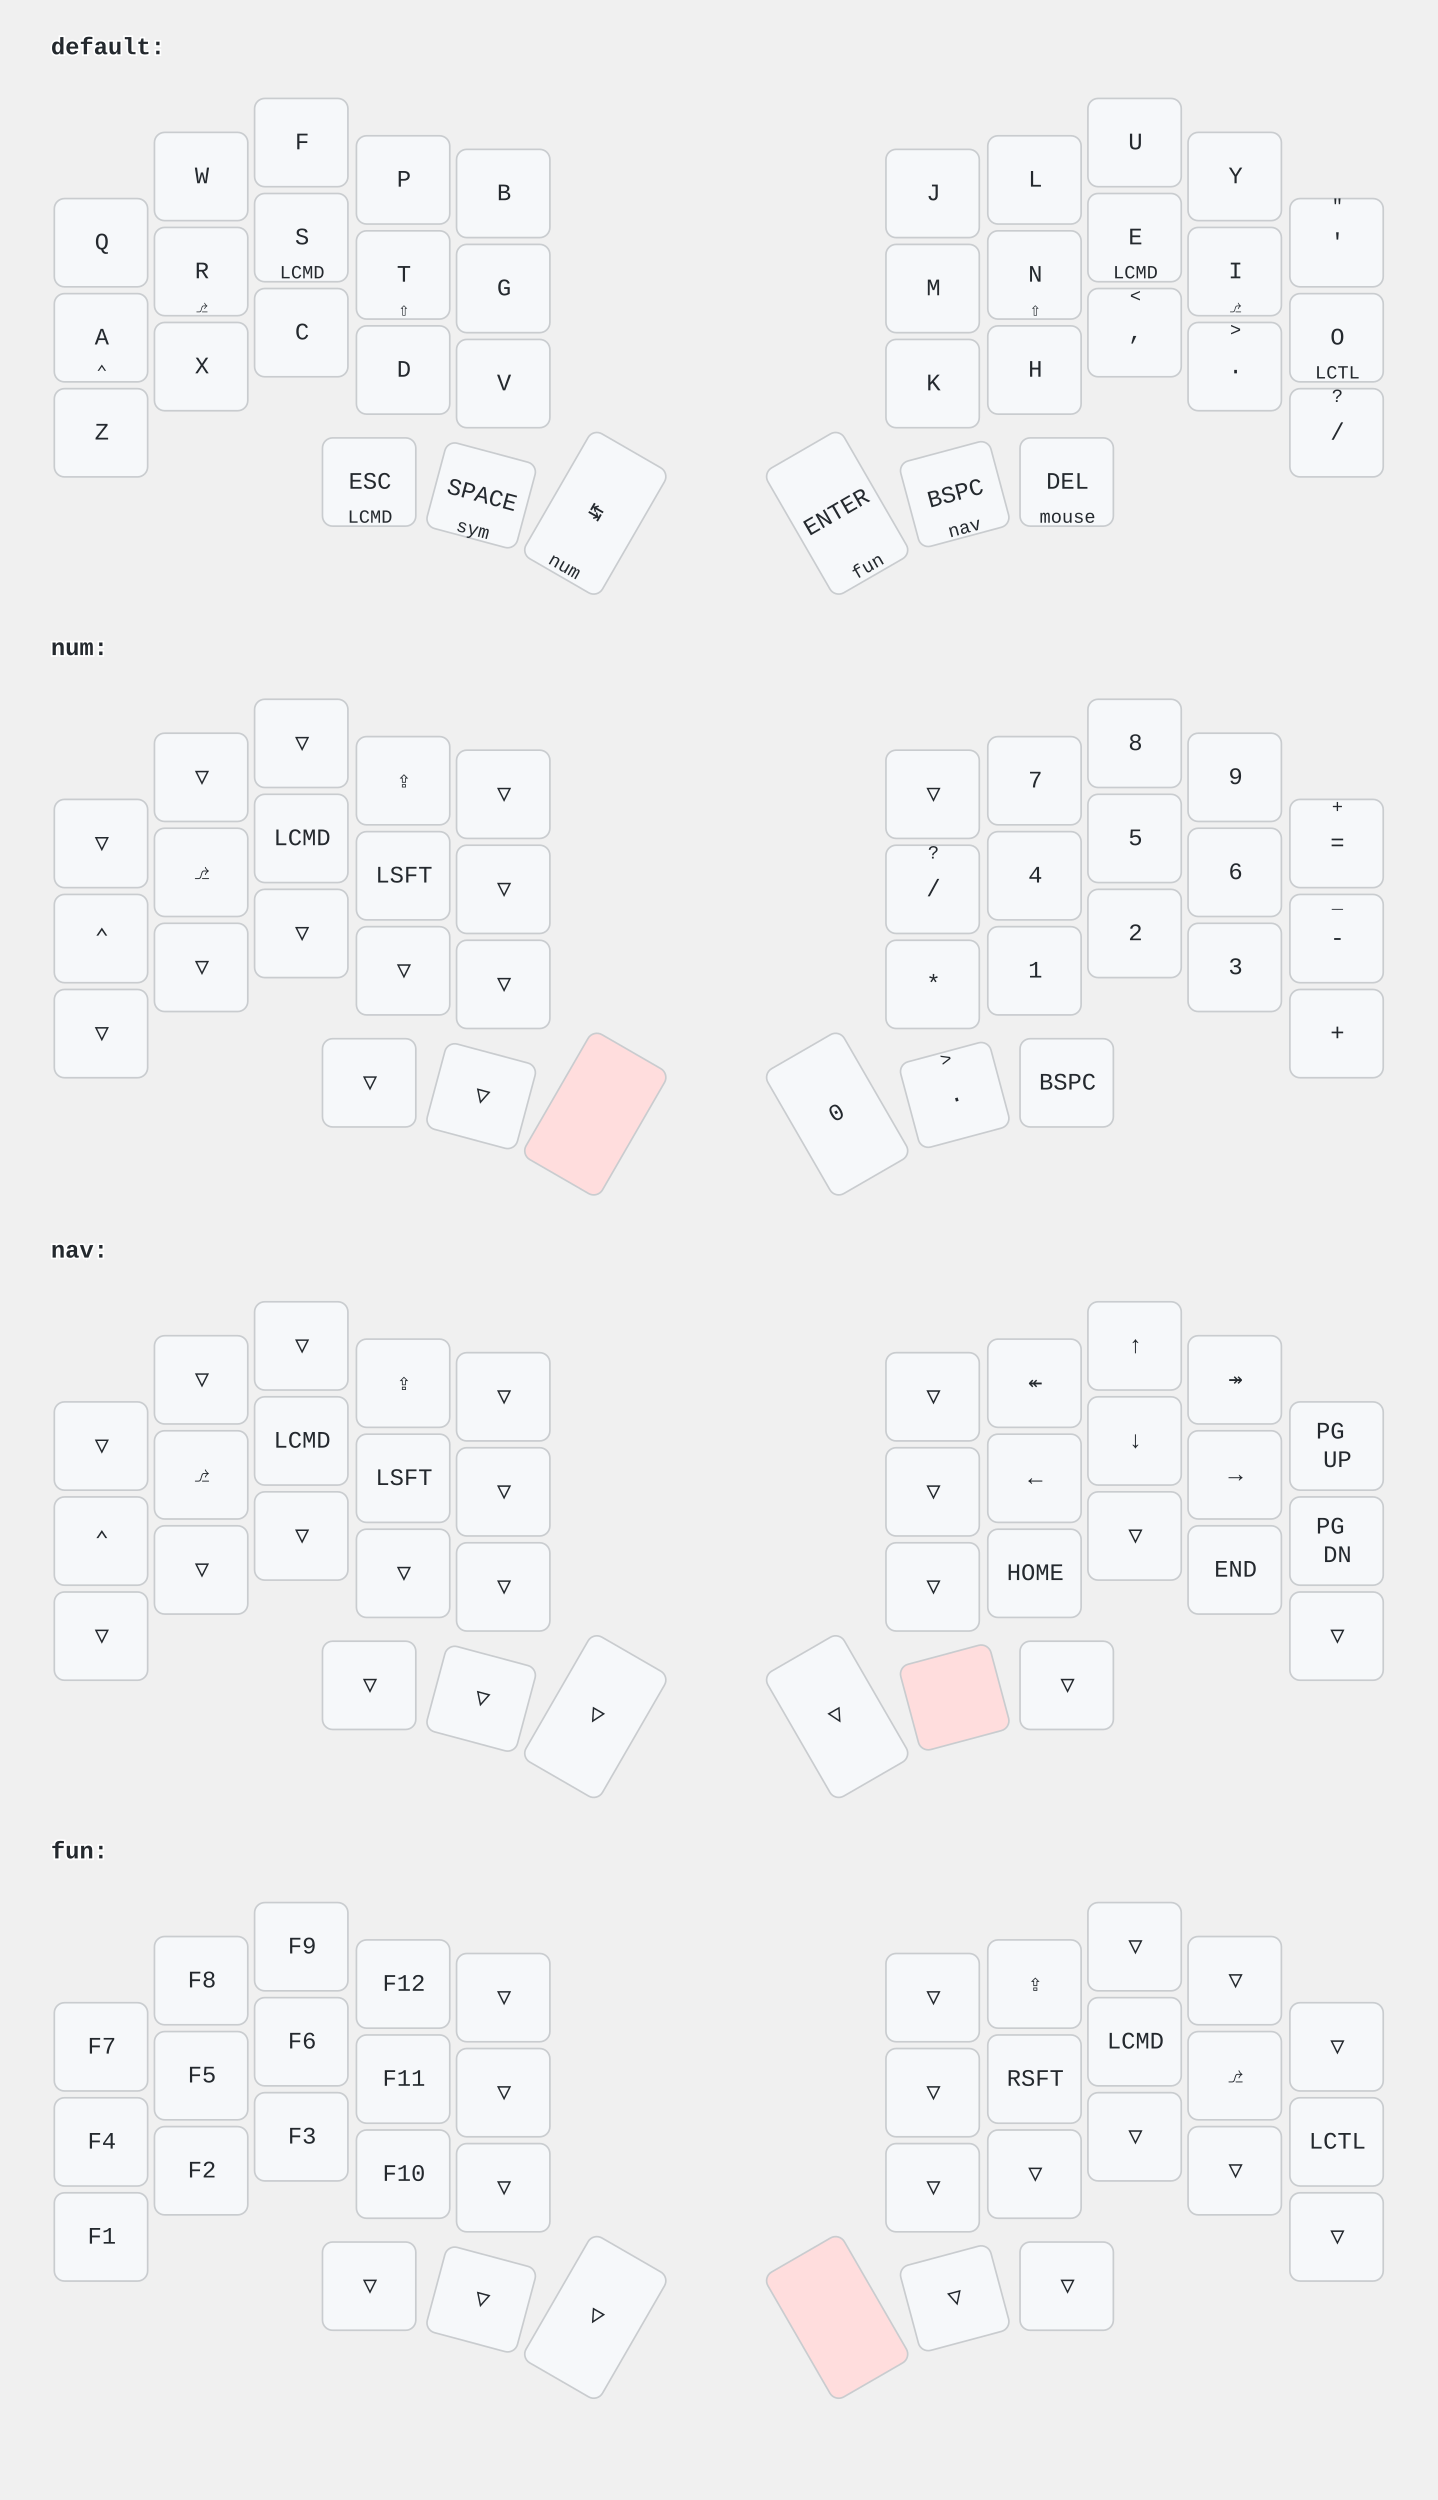
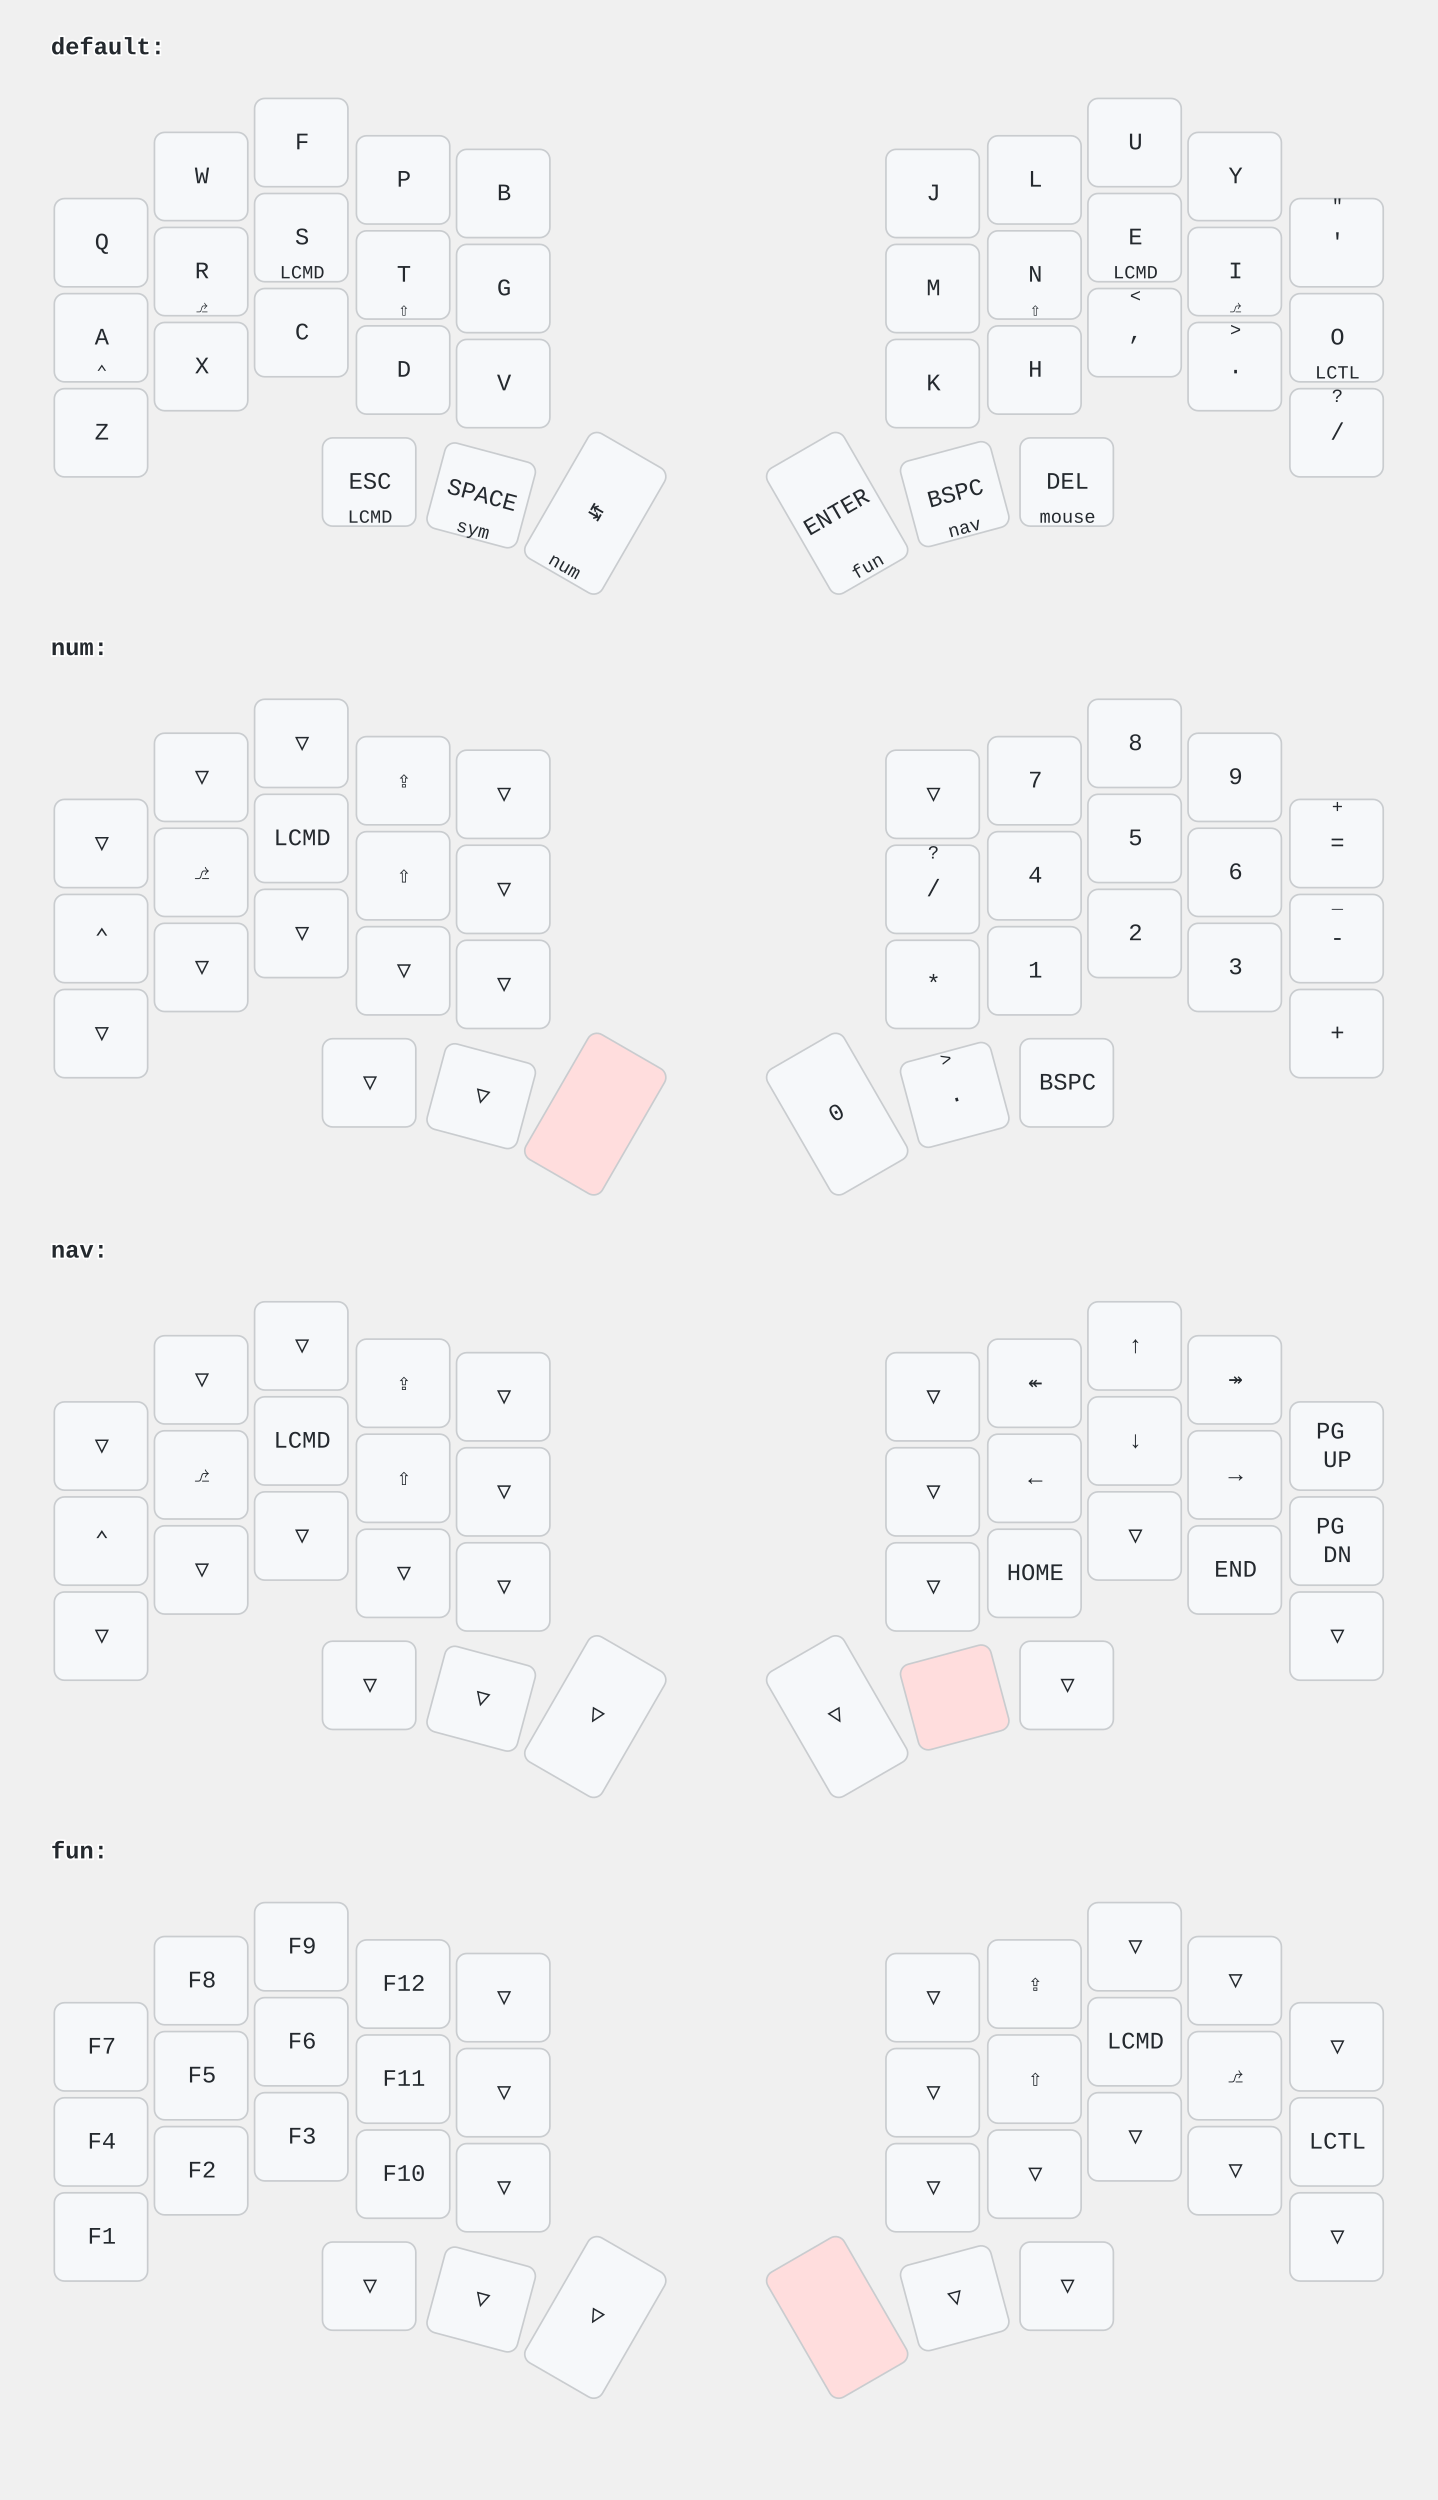
<svg xmlns="http://www.w3.org/2000/svg" width="847" height="1473" viewBox="0 0 847 1473" class="keymap">
  <style>/* font and background color specifications */
svg {
    font-family: SFMono-Regular,Consolas,Liberation Mono,Menlo,monospace;
    font-size: 14px;
    font-kerning: normal;
    text-rendering: optimizeLegibility;
    fill: #24292e;
}

/* default key styling */
rect {
    fill: #f6f8fa;
    stroke: #c9cccf;
    stroke-width: 1;
}

/* color accent for combo boxes */
rect.combo {
    fill: #cdf;
}

/* color accent for held keys */
rect.held, rect.combo.held {
    fill: #fdd;
}

/* color accent for ghost (optional) keys */
rect.ghost, rect.combo.ghost {
    fill: #ddd;
}

text {
    text-anchor: middle;
    dominant-baseline: middle;
}

/* styling for layer labels */
text.label {
    font-weight: bold;
    text-anchor: start;
    stroke: white;
    stroke-width: 2;
    paint-order: stroke;
}

/* styling for combo tap, and key hold/shifted label text */
text.combo, text.hold, text.shifted {
    font-size: 11px;
}

text.hold {
    text-anchor: middle;
    dominant-baseline: auto;
}

text.shifted {
    text-anchor: middle;
    dominant-baseline: hanging;
}

/* styling for hold/shifted label text in combo box */
text.combo.hold, text.combo.shifted {
    font-size: 8px;
}

/* styling for combo dendrons */
path {
    stroke-width: 1;
    stroke: gray;
    fill: none;
}
</style>
  <g transform="translate(30, 0)" class="layer-default">
    <text x="0" y="28" class="label" id="default">default:</text>
    <g transform="translate(0, 56)">
      <g transform="translate(30, 87)" class="key keypos-0">
        <rect rx="6" ry="6" x="-28" y="-26" width="55" height="52" class="key" />
        <text x="0" y="0" class="key tap">Q</text>
      </g>
      <g transform="translate(89, 48)" class="key keypos-1">
        <rect rx="6" ry="6" x="-28" y="-26" width="55" height="52" class="key" />
        <text x="0" y="0" class="key tap">W</text>
      </g>
      <g transform="translate(148, 28)" class="key keypos-2">
        <rect rx="6" ry="6" x="-28" y="-26" width="55" height="52" class="key" />
        <text x="0" y="0" class="key tap">F</text>
      </g>
      <g transform="translate(208, 50)" class="key keypos-3">
        <rect rx="6" ry="6" x="-28" y="-26" width="55" height="52" class="key" />
        <text x="0" y="0" class="key tap">P</text>
      </g>
      <g transform="translate(267, 58)" class="key keypos-4">
        <rect rx="6" ry="6" x="-28" y="-26" width="55" height="52" class="key" />
        <text x="0" y="0" class="key tap">B</text>
      </g>
      <g transform="translate(520, 58)" class="key keypos-5">
        <rect rx="6" ry="6" x="-28" y="-26" width="55" height="52" class="key" />
        <text x="0" y="0" class="key tap">J</text>
      </g>
      <g transform="translate(580, 50)" class="key keypos-6">
        <rect rx="6" ry="6" x="-28" y="-26" width="55" height="52" class="key" />
        <text x="0" y="0" class="key tap">L</text>
      </g>
      <g transform="translate(639, 28)" class="key keypos-7">
        <rect rx="6" ry="6" x="-28" y="-26" width="55" height="52" class="key" />
        <text x="0" y="0" class="key tap">U</text>
      </g>
      <g transform="translate(698, 48)" class="key keypos-8">
        <rect rx="6" ry="6" x="-28" y="-26" width="55" height="52" class="key" />
        <text x="0" y="0" class="key tap">Y</text>
      </g>
      <g transform="translate(758, 87)" class="key keypos-9">
        <rect rx="6" ry="6" x="-28" y="-26" width="55" height="52" class="key" />
        <text x="0" y="0" class="key tap">'</text>
        <text x="0" y="-24" class="key shifted">"</text>
      </g>
      <g transform="translate(30, 143)" class="key keypos-10">
        <rect rx="6" ry="6" x="-28" y="-26" width="55" height="52" class="key" />
        <text x="0" y="0" class="key tap">A</text>
        <text x="0" y="24" class="key hold">⌃</text>
      </g>
      <g transform="translate(89, 104)" class="key keypos-11">
        <rect rx="6" ry="6" x="-28" y="-26" width="55" height="52" class="key" />
        <text x="0" y="0" class="key tap">R</text>
        <text x="0" y="24" class="key hold">⎇</text>
      </g>
      <g transform="translate(148, 84)" class="key keypos-12">
        <rect rx="6" ry="6" x="-28" y="-26" width="55" height="52" class="key" />
        <text x="0" y="0" class="key tap">S</text>
        <text x="0" y="24" class="key hold">LCMD</text>
      </g>
      <g transform="translate(208, 106)" class="key keypos-13">
        <rect rx="6" ry="6" x="-28" y="-26" width="55" height="52" class="key" />
        <text x="0" y="0" class="key tap">T</text>
        <text x="0" y="24" class="key hold">⇧</text>
      </g>
      <g transform="translate(267, 114)" class="key keypos-14">
        <rect rx="6" ry="6" x="-28" y="-26" width="55" height="52" class="key" />
        <text x="0" y="0" class="key tap">G</text>
      </g>
      <g transform="translate(520, 114)" class="key keypos-15">
        <rect rx="6" ry="6" x="-28" y="-26" width="55" height="52" class="key" />
        <text x="0" y="0" class="key tap">M</text>
      </g>
      <g transform="translate(580, 106)" class="key keypos-16">
        <rect rx="6" ry="6" x="-28" y="-26" width="55" height="52" class="key" />
        <text x="0" y="0" class="key tap">N</text>
        <text x="0" y="24" class="key hold">⇧</text>
      </g>
      <g transform="translate(639, 84)" class="key keypos-17">
        <rect rx="6" ry="6" x="-28" y="-26" width="55" height="52" class="key" />
        <text x="0" y="0" class="key tap">E</text>
        <text x="0" y="24" class="key hold">LCMD</text>
      </g>
      <g transform="translate(698, 104)" class="key keypos-18">
        <rect rx="6" ry="6" x="-28" y="-26" width="55" height="52" class="key" />
        <text x="0" y="0" class="key tap">I</text>
        <text x="0" y="24" class="key hold">⎇</text>
      </g>
      <g transform="translate(758, 143)" class="key keypos-19">
        <rect rx="6" ry="6" x="-28" y="-26" width="55" height="52" class="key" />
        <text x="0" y="0" class="key tap">O</text>
        <text x="0" y="24" class="key hold">LCTL</text>
      </g>
      <g transform="translate(30, 199)" class="key keypos-20">
        <rect rx="6" ry="6" x="-28" y="-26" width="55" height="52" class="key" />
        <text x="0" y="0" class="key tap">Z</text>
      </g>
      <g transform="translate(89, 160)" class="key keypos-21">
        <rect rx="6" ry="6" x="-28" y="-26" width="55" height="52" class="key" />
        <text x="0" y="0" class="key tap">X</text>
      </g>
      <g transform="translate(148, 140)" class="key keypos-22">
        <rect rx="6" ry="6" x="-28" y="-26" width="55" height="52" class="key" />
        <text x="0" y="0" class="key tap">C</text>
      </g>
      <g transform="translate(208, 162)" class="key keypos-23">
        <rect rx="6" ry="6" x="-28" y="-26" width="55" height="52" class="key" />
        <text x="0" y="0" class="key tap">D</text>
      </g>
      <g transform="translate(267, 170)" class="key keypos-24">
        <rect rx="6" ry="6" x="-28" y="-26" width="55" height="52" class="key" />
        <text x="0" y="0" class="key tap">V</text>
      </g>
      <g transform="translate(520, 170)" class="key keypos-25">
        <rect rx="6" ry="6" x="-28" y="-26" width="55" height="52" class="key" />
        <text x="0" y="0" class="key tap">K</text>
      </g>
      <g transform="translate(580, 162)" class="key keypos-26">
        <rect rx="6" ry="6" x="-28" y="-26" width="55" height="52" class="key" />
        <text x="0" y="0" class="key tap">H</text>
      </g>
      <g transform="translate(639, 140)" class="key keypos-27">
        <rect rx="6" ry="6" x="-28" y="-26" width="55" height="52" class="key" />
        <text x="0" y="0" class="key tap">,</text>
        <text x="0" y="-24" class="key shifted">&lt;</text>
      </g>
      <g transform="translate(698, 160)" class="key keypos-28">
        <rect rx="6" ry="6" x="-28" y="-26" width="55" height="52" class="key" />
        <text x="0" y="0" class="key tap">.</text>
        <text x="0" y="-24" class="key shifted">&gt;</text>
      </g>
      <g transform="translate(758, 199)" class="key keypos-29">
        <rect rx="6" ry="6" x="-28" y="-26" width="55" height="52" class="key" />
        <text x="0" y="0" class="key tap">/</text>
        <text x="0" y="-24" class="key shifted">?</text>
      </g>
      <g transform="translate(188, 228)" class="key keypos-30">
        <rect rx="6" ry="6" x="-28" y="-26" width="55" height="52" class="key" />
        <text x="0" y="0" class="key tap">ESC</text>
        <text x="0" y="24" class="key hold">LCMD</text>
      </g>
      <g transform="translate(254, 236) rotate(15.0)" class="key keypos-31">
        <rect rx="6" ry="6" x="-28" y="-26" width="55" height="52" class="key" />
        <text x="0" y="0" class="key tap">SPACE</text>
        <text x="0" y="24" class="key hold">sym</text>
      </g>
      <g transform="translate(321, 246) rotate(30.0)" class="key keypos-32">
        <rect rx="6" ry="6" x="-26" y="-42" width="52" height="85" class="key" />
        <text x="0" y="0" class="key tap">↹</text>
        <a href="#num">
          <text x="0" y="40" class="key hold layer-activator">num</text>
        </a>
      </g>
      <g transform="translate(463, 246) rotate(-30.0)" class="key keypos-33">
        <rect rx="6" ry="6" x="-26" y="-42" width="52" height="85" class="key" />
        <text x="0" y="0" class="key tap">ENTER</text>
        <a href="#fun">
          <text x="0" y="40" class="key hold layer-activator">fun</text>
        </a>
      </g>
      <g transform="translate(533, 235) rotate(-15.0)" class="key keypos-34">
        <rect rx="6" ry="6" x="-28" y="-26" width="55" height="52" class="key" />
        <text x="0" y="0" class="key tap">BSPC</text>
        <a href="#nav">
          <text x="0" y="24" class="key hold layer-activator">nav</text>
        </a>
      </g>
      <g transform="translate(599, 228)" class="key keypos-35">
        <rect rx="6" ry="6" x="-28" y="-26" width="55" height="52" class="key" />
        <text x="0" y="0" class="key tap">DEL</text>
        <text x="0" y="24" class="key hold">mouse</text>
      </g>
    </g>
  </g>
  <g transform="translate(30, 354)" class="layer-num">
    <text x="0" y="28" class="label" id="num">num:</text>
    <g transform="translate(0, 56)">
      <g transform="translate(30, 87)" class="key trans keypos-0">
        <rect rx="6" ry="6" x="-28" y="-26" width="55" height="52" class="key trans" />
        <text x="0" y="0" class="key trans tap">▽</text>
      </g>
      <g transform="translate(89, 48)" class="key trans keypos-1">
        <rect rx="6" ry="6" x="-28" y="-26" width="55" height="52" class="key trans" />
        <text x="0" y="0" class="key trans tap">▽</text>
      </g>
      <g transform="translate(148, 28)" class="key trans keypos-2">
        <rect rx="6" ry="6" x="-28" y="-26" width="55" height="52" class="key trans" />
        <text x="0" y="0" class="key trans tap">▽</text>
      </g>
      <g transform="translate(208, 50)" class="key keypos-3">
        <rect rx="6" ry="6" x="-28" y="-26" width="55" height="52" class="key" />
        <text x="0" y="0" class="key tap">⇪</text>
      </g>
      <g transform="translate(267, 58)" class="key trans keypos-4">
        <rect rx="6" ry="6" x="-28" y="-26" width="55" height="52" class="key trans" />
        <text x="0" y="0" class="key trans tap">▽</text>
      </g>
      <g transform="translate(520, 58)" class="key trans keypos-5">
        <rect rx="6" ry="6" x="-28" y="-26" width="55" height="52" class="key trans" />
        <text x="0" y="0" class="key trans tap">▽</text>
      </g>
      <g transform="translate(580, 50)" class="key keypos-6">
        <rect rx="6" ry="6" x="-28" y="-26" width="55" height="52" class="key" />
        <text x="0" y="0" class="key tap">7</text>
      </g>
      <g transform="translate(639, 28)" class="key keypos-7">
        <rect rx="6" ry="6" x="-28" y="-26" width="55" height="52" class="key" />
        <text x="0" y="0" class="key tap">8</text>
      </g>
      <g transform="translate(698, 48)" class="key keypos-8">
        <rect rx="6" ry="6" x="-28" y="-26" width="55" height="52" class="key" />
        <text x="0" y="0" class="key tap">9</text>
      </g>
      <g transform="translate(758, 87)" class="key keypos-9">
        <rect rx="6" ry="6" x="-28" y="-26" width="55" height="52" class="key" />
        <text x="0" y="0" class="key tap">=</text>
        <text x="0" y="-24" class="key shifted">+</text>
      </g>
      <g transform="translate(30, 143)" class="key keypos-10">
        <rect rx="6" ry="6" x="-28" y="-26" width="55" height="52" class="key" />
        <text x="0" y="0" class="key tap">⌃</text>
      </g>
      <g transform="translate(89, 104)" class="key keypos-11">
        <rect rx="6" ry="6" x="-28" y="-26" width="55" height="52" class="key" />
        <text x="0" y="0" class="key tap">⎇</text>
      </g>
      <g transform="translate(148, 84)" class="key keypos-12">
        <rect rx="6" ry="6" x="-28" y="-26" width="55" height="52" class="key" />
        <text x="0" y="0" class="key tap">LCMD</text>
      </g>
      <g transform="translate(208, 106)" class="key keypos-13">
        <rect rx="6" ry="6" x="-28" y="-26" width="55" height="52" class="key" />
-         <text x="0" y="0" class="key tap">LSFT</text>
+         <text x="0" y="0" class="key tap">⇧</text>
      </g>
      <g transform="translate(267, 114)" class="key trans keypos-14">
        <rect rx="6" ry="6" x="-28" y="-26" width="55" height="52" class="key trans" />
        <text x="0" y="0" class="key trans tap">▽</text>
      </g>
      <g transform="translate(520, 114)" class="key keypos-15">
        <rect rx="6" ry="6" x="-28" y="-26" width="55" height="52" class="key" />
        <text x="0" y="0" class="key tap">/</text>
        <text x="0" y="-24" class="key shifted">?</text>
      </g>
      <g transform="translate(580, 106)" class="key keypos-16">
        <rect rx="6" ry="6" x="-28" y="-26" width="55" height="52" class="key" />
        <text x="0" y="0" class="key tap">4</text>
      </g>
      <g transform="translate(639, 84)" class="key keypos-17">
        <rect rx="6" ry="6" x="-28" y="-26" width="55" height="52" class="key" />
        <text x="0" y="0" class="key tap">5</text>
      </g>
      <g transform="translate(698, 104)" class="key keypos-18">
        <rect rx="6" ry="6" x="-28" y="-26" width="55" height="52" class="key" />
        <text x="0" y="0" class="key tap">6</text>
      </g>
      <g transform="translate(758, 143)" class="key keypos-19">
        <rect rx="6" ry="6" x="-28" y="-26" width="55" height="52" class="key" />
        <text x="0" y="0" class="key tap">-</text>
        <text x="0" y="-24" class="key shifted">_</text>
      </g>
      <g transform="translate(30, 199)" class="key trans keypos-20">
        <rect rx="6" ry="6" x="-28" y="-26" width="55" height="52" class="key trans" />
        <text x="0" y="0" class="key trans tap">▽</text>
      </g>
      <g transform="translate(89, 160)" class="key trans keypos-21">
        <rect rx="6" ry="6" x="-28" y="-26" width="55" height="52" class="key trans" />
        <text x="0" y="0" class="key trans tap">▽</text>
      </g>
      <g transform="translate(148, 140)" class="key trans keypos-22">
        <rect rx="6" ry="6" x="-28" y="-26" width="55" height="52" class="key trans" />
        <text x="0" y="0" class="key trans tap">▽</text>
      </g>
      <g transform="translate(208, 162)" class="key trans keypos-23">
        <rect rx="6" ry="6" x="-28" y="-26" width="55" height="52" class="key trans" />
        <text x="0" y="0" class="key trans tap">▽</text>
      </g>
      <g transform="translate(267, 170)" class="key trans keypos-24">
        <rect rx="6" ry="6" x="-28" y="-26" width="55" height="52" class="key trans" />
        <text x="0" y="0" class="key trans tap">▽</text>
      </g>
      <g transform="translate(520, 170)" class="key keypos-25">
        <rect rx="6" ry="6" x="-28" y="-26" width="55" height="52" class="key" />
        <text x="0" y="0" class="key tap">*</text>
      </g>
      <g transform="translate(580, 162)" class="key keypos-26">
        <rect rx="6" ry="6" x="-28" y="-26" width="55" height="52" class="key" />
        <text x="0" y="0" class="key tap">1</text>
      </g>
      <g transform="translate(639, 140)" class="key keypos-27">
        <rect rx="6" ry="6" x="-28" y="-26" width="55" height="52" class="key" />
        <text x="0" y="0" class="key tap">2</text>
      </g>
      <g transform="translate(698, 160)" class="key keypos-28">
        <rect rx="6" ry="6" x="-28" y="-26" width="55" height="52" class="key" />
        <text x="0" y="0" class="key tap">3</text>
      </g>
      <g transform="translate(758, 199)" class="key keypos-29">
        <rect rx="6" ry="6" x="-28" y="-26" width="55" height="52" class="key" />
        <text x="0" y="0" class="key tap">+</text>
      </g>
      <g transform="translate(188, 228)" class="key trans keypos-30">
        <rect rx="6" ry="6" x="-28" y="-26" width="55" height="52" class="key trans" />
        <text x="0" y="0" class="key trans tap">▽</text>
      </g>
      <g transform="translate(254, 236) rotate(15.0)" class="key trans keypos-31">
        <rect rx="6" ry="6" x="-28" y="-26" width="55" height="52" class="key trans" />
        <text x="0" y="0" class="key trans tap">▽</text>
      </g>
      <g transform="translate(321, 246) rotate(30.0)" class="key held keypos-32">
        <rect rx="6" ry="6" x="-26" y="-42" width="52" height="85" class="key held" />
      </g>
      <g transform="translate(463, 246) rotate(-30.0)" class="key keypos-33">
        <rect rx="6" ry="6" x="-26" y="-42" width="52" height="85" class="key" />
        <text x="0" y="0" class="key tap">0</text>
      </g>
      <g transform="translate(533, 235) rotate(-15.0)" class="key keypos-34">
        <rect rx="6" ry="6" x="-28" y="-26" width="55" height="52" class="key" />
        <text x="0" y="0" class="key tap">.</text>
        <text x="0" y="-24" class="key shifted">&gt;</text>
      </g>
      <g transform="translate(599, 228)" class="key keypos-35">
        <rect rx="6" ry="6" x="-28" y="-26" width="55" height="52" class="key" />
        <text x="0" y="0" class="key tap">BSPC</text>
      </g>
    </g>
  </g>
  <g transform="translate(30, 709)" class="layer-nav">
    <text x="0" y="28" class="label" id="nav">nav:</text>
    <g transform="translate(0, 56)">
      <g transform="translate(30, 87)" class="key trans keypos-0">
        <rect rx="6" ry="6" x="-28" y="-26" width="55" height="52" class="key trans" />
        <text x="0" y="0" class="key trans tap">▽</text>
      </g>
      <g transform="translate(89, 48)" class="key trans keypos-1">
        <rect rx="6" ry="6" x="-28" y="-26" width="55" height="52" class="key trans" />
        <text x="0" y="0" class="key trans tap">▽</text>
      </g>
      <g transform="translate(148, 28)" class="key trans keypos-2">
        <rect rx="6" ry="6" x="-28" y="-26" width="55" height="52" class="key trans" />
        <text x="0" y="0" class="key trans tap">▽</text>
      </g>
      <g transform="translate(208, 50)" class="key keypos-3">
        <rect rx="6" ry="6" x="-28" y="-26" width="55" height="52" class="key" />
        <text x="0" y="0" class="key tap">⇪</text>
      </g>
      <g transform="translate(267, 58)" class="key trans keypos-4">
        <rect rx="6" ry="6" x="-28" y="-26" width="55" height="52" class="key trans" />
        <text x="0" y="0" class="key trans tap">▽</text>
      </g>
      <g transform="translate(520, 58)" class="key trans keypos-5">
        <rect rx="6" ry="6" x="-28" y="-26" width="55" height="52" class="key trans" />
        <text x="0" y="0" class="key trans tap">▽</text>
      </g>
      <g transform="translate(580, 50)" class="key keypos-6">
        <rect rx="6" ry="6" x="-28" y="-26" width="55" height="52" class="key" />
        <text x="0" y="0" class="key tap">↞</text>
      </g>
      <g transform="translate(639, 28)" class="key keypos-7">
        <rect rx="6" ry="6" x="-28" y="-26" width="55" height="52" class="key" />
        <text x="0" y="0" class="key tap">↑</text>
      </g>
      <g transform="translate(698, 48)" class="key keypos-8">
        <rect rx="6" ry="6" x="-28" y="-26" width="55" height="52" class="key" />
        <text x="0" y="0" class="key tap">↠</text>
      </g>
      <g transform="translate(758, 87)" class="key keypos-9">
        <rect rx="6" ry="6" x="-28" y="-26" width="55" height="52" class="key" />
        <text x="0" y="0" class="key tap">
          <tspan x="0" dy="-0.6em">PG</tspan>
          <tspan x="0" dy="1.2em">UP</tspan>
        </text>
      </g>
      <g transform="translate(30, 143)" class="key keypos-10">
        <rect rx="6" ry="6" x="-28" y="-26" width="55" height="52" class="key" />
        <text x="0" y="0" class="key tap">⌃</text>
      </g>
      <g transform="translate(89, 104)" class="key keypos-11">
        <rect rx="6" ry="6" x="-28" y="-26" width="55" height="52" class="key" />
        <text x="0" y="0" class="key tap">⎇</text>
      </g>
      <g transform="translate(148, 84)" class="key keypos-12">
        <rect rx="6" ry="6" x="-28" y="-26" width="55" height="52" class="key" />
        <text x="0" y="0" class="key tap">LCMD</text>
      </g>
      <g transform="translate(208, 106)" class="key keypos-13">
        <rect rx="6" ry="6" x="-28" y="-26" width="55" height="52" class="key" />
-         <text x="0" y="0" class="key tap">LSFT</text>
+         <text x="0" y="0" class="key tap">⇧</text>
      </g>
      <g transform="translate(267, 114)" class="key trans keypos-14">
        <rect rx="6" ry="6" x="-28" y="-26" width="55" height="52" class="key trans" />
        <text x="0" y="0" class="key trans tap">▽</text>
      </g>
      <g transform="translate(520, 114)" class="key trans keypos-15">
        <rect rx="6" ry="6" x="-28" y="-26" width="55" height="52" class="key trans" />
        <text x="0" y="0" class="key trans tap">▽</text>
      </g>
      <g transform="translate(580, 106)" class="key keypos-16">
        <rect rx="6" ry="6" x="-28" y="-26" width="55" height="52" class="key" />
        <text x="0" y="0" class="key tap">←</text>
      </g>
      <g transform="translate(639, 84)" class="key keypos-17">
        <rect rx="6" ry="6" x="-28" y="-26" width="55" height="52" class="key" />
        <text x="0" y="0" class="key tap">↓</text>
      </g>
      <g transform="translate(698, 104)" class="key keypos-18">
        <rect rx="6" ry="6" x="-28" y="-26" width="55" height="52" class="key" />
        <text x="0" y="0" class="key tap">→</text>
      </g>
      <g transform="translate(758, 143)" class="key keypos-19">
        <rect rx="6" ry="6" x="-28" y="-26" width="55" height="52" class="key" />
        <text x="0" y="0" class="key tap">
          <tspan x="0" dy="-0.6em">PG</tspan>
          <tspan x="0" dy="1.2em">DN</tspan>
        </text>
      </g>
      <g transform="translate(30, 199)" class="key trans keypos-20">
        <rect rx="6" ry="6" x="-28" y="-26" width="55" height="52" class="key trans" />
        <text x="0" y="0" class="key trans tap">▽</text>
      </g>
      <g transform="translate(89, 160)" class="key trans keypos-21">
        <rect rx="6" ry="6" x="-28" y="-26" width="55" height="52" class="key trans" />
        <text x="0" y="0" class="key trans tap">▽</text>
      </g>
      <g transform="translate(148, 140)" class="key trans keypos-22">
        <rect rx="6" ry="6" x="-28" y="-26" width="55" height="52" class="key trans" />
        <text x="0" y="0" class="key trans tap">▽</text>
      </g>
      <g transform="translate(208, 162)" class="key trans keypos-23">
        <rect rx="6" ry="6" x="-28" y="-26" width="55" height="52" class="key trans" />
        <text x="0" y="0" class="key trans tap">▽</text>
      </g>
      <g transform="translate(267, 170)" class="key trans keypos-24">
        <rect rx="6" ry="6" x="-28" y="-26" width="55" height="52" class="key trans" />
        <text x="0" y="0" class="key trans tap">▽</text>
      </g>
      <g transform="translate(520, 170)" class="key trans keypos-25">
        <rect rx="6" ry="6" x="-28" y="-26" width="55" height="52" class="key trans" />
        <text x="0" y="0" class="key trans tap">▽</text>
      </g>
      <g transform="translate(580, 162)" class="key keypos-26">
        <rect rx="6" ry="6" x="-28" y="-26" width="55" height="52" class="key" />
        <text x="0" y="0" class="key tap">HOME</text>
      </g>
      <g transform="translate(639, 140)" class="key trans keypos-27">
        <rect rx="6" ry="6" x="-28" y="-26" width="55" height="52" class="key trans" />
        <text x="0" y="0" class="key trans tap">▽</text>
      </g>
      <g transform="translate(698, 160)" class="key keypos-28">
        <rect rx="6" ry="6" x="-28" y="-26" width="55" height="52" class="key" />
        <text x="0" y="0" class="key tap">END</text>
      </g>
      <g transform="translate(758, 199)" class="key trans keypos-29">
        <rect rx="6" ry="6" x="-28" y="-26" width="55" height="52" class="key trans" />
        <text x="0" y="0" class="key trans tap">▽</text>
      </g>
      <g transform="translate(188, 228)" class="key trans keypos-30">
        <rect rx="6" ry="6" x="-28" y="-26" width="55" height="52" class="key trans" />
        <text x="0" y="0" class="key trans tap">▽</text>
      </g>
      <g transform="translate(254, 236) rotate(15.0)" class="key trans keypos-31">
        <rect rx="6" ry="6" x="-28" y="-26" width="55" height="52" class="key trans" />
        <text x="0" y="0" class="key trans tap">▽</text>
      </g>
      <g transform="translate(321, 246) rotate(30.0)" class="key trans keypos-32">
        <rect rx="6" ry="6" x="-26" y="-42" width="52" height="85" class="key trans" />
        <text x="0" y="0" class="key trans tap">▽</text>
      </g>
      <g transform="translate(463, 246) rotate(-30.0)" class="key trans keypos-33">
        <rect rx="6" ry="6" x="-26" y="-42" width="52" height="85" class="key trans" />
        <text x="0" y="0" class="key trans tap">▽</text>
      </g>
      <g transform="translate(533, 235) rotate(-15.0)" class="key held keypos-34">
        <rect rx="6" ry="6" x="-28" y="-26" width="55" height="52" class="key held" />
      </g>
      <g transform="translate(599, 228)" class="key trans keypos-35">
        <rect rx="6" ry="6" x="-28" y="-26" width="55" height="52" class="key trans" />
        <text x="0" y="0" class="key trans tap">▽</text>
      </g>
    </g>
  </g>
  <g transform="translate(30, 1063)" class="layer-fun">
    <text x="0" y="28" class="label" id="fun">fun:</text>
    <g transform="translate(0, 56)">
      <g transform="translate(30, 87)" class="key keypos-0">
        <rect rx="6" ry="6" x="-28" y="-26" width="55" height="52" class="key" />
        <text x="0" y="0" class="key tap">F7</text>
      </g>
      <g transform="translate(89, 48)" class="key keypos-1">
        <rect rx="6" ry="6" x="-28" y="-26" width="55" height="52" class="key" />
        <text x="0" y="0" class="key tap">F8</text>
      </g>
      <g transform="translate(148, 28)" class="key keypos-2">
        <rect rx="6" ry="6" x="-28" y="-26" width="55" height="52" class="key" />
        <text x="0" y="0" class="key tap">F9</text>
      </g>
      <g transform="translate(208, 50)" class="key keypos-3">
        <rect rx="6" ry="6" x="-28" y="-26" width="55" height="52" class="key" />
        <text x="0" y="0" class="key tap">F12</text>
      </g>
      <g transform="translate(267, 58)" class="key trans keypos-4">
        <rect rx="6" ry="6" x="-28" y="-26" width="55" height="52" class="key trans" />
        <text x="0" y="0" class="key trans tap">▽</text>
      </g>
      <g transform="translate(520, 58)" class="key trans keypos-5">
        <rect rx="6" ry="6" x="-28" y="-26" width="55" height="52" class="key trans" />
        <text x="0" y="0" class="key trans tap">▽</text>
      </g>
      <g transform="translate(580, 50)" class="key keypos-6">
        <rect rx="6" ry="6" x="-28" y="-26" width="55" height="52" class="key" />
        <text x="0" y="0" class="key tap">⇪</text>
      </g>
      <g transform="translate(639, 28)" class="key trans keypos-7">
        <rect rx="6" ry="6" x="-28" y="-26" width="55" height="52" class="key trans" />
        <text x="0" y="0" class="key trans tap">▽</text>
      </g>
      <g transform="translate(698, 48)" class="key trans keypos-8">
        <rect rx="6" ry="6" x="-28" y="-26" width="55" height="52" class="key trans" />
        <text x="0" y="0" class="key trans tap">▽</text>
      </g>
      <g transform="translate(758, 87)" class="key trans keypos-9">
        <rect rx="6" ry="6" x="-28" y="-26" width="55" height="52" class="key trans" />
        <text x="0" y="0" class="key trans tap">▽</text>
      </g>
      <g transform="translate(30, 143)" class="key keypos-10">
        <rect rx="6" ry="6" x="-28" y="-26" width="55" height="52" class="key" />
        <text x="0" y="0" class="key tap">F4</text>
      </g>
      <g transform="translate(89, 104)" class="key keypos-11">
        <rect rx="6" ry="6" x="-28" y="-26" width="55" height="52" class="key" />
        <text x="0" y="0" class="key tap">F5</text>
      </g>
      <g transform="translate(148, 84)" class="key keypos-12">
        <rect rx="6" ry="6" x="-28" y="-26" width="55" height="52" class="key" />
        <text x="0" y="0" class="key tap">F6</text>
      </g>
      <g transform="translate(208, 106)" class="key keypos-13">
        <rect rx="6" ry="6" x="-28" y="-26" width="55" height="52" class="key" />
        <text x="0" y="0" class="key tap">F11</text>
      </g>
      <g transform="translate(267, 114)" class="key trans keypos-14">
        <rect rx="6" ry="6" x="-28" y="-26" width="55" height="52" class="key trans" />
        <text x="0" y="0" class="key trans tap">▽</text>
      </g>
      <g transform="translate(520, 114)" class="key trans keypos-15">
        <rect rx="6" ry="6" x="-28" y="-26" width="55" height="52" class="key trans" />
        <text x="0" y="0" class="key trans tap">▽</text>
      </g>
      <g transform="translate(580, 106)" class="key keypos-16">
        <rect rx="6" ry="6" x="-28" y="-26" width="55" height="52" class="key" />
-         <text x="0" y="0" class="key tap">RSFT</text>
+         <text x="0" y="0" class="key tap">⇧</text>
      </g>
      <g transform="translate(639, 84)" class="key keypos-17">
        <rect rx="6" ry="6" x="-28" y="-26" width="55" height="52" class="key" />
        <text x="0" y="0" class="key tap">LCMD</text>
      </g>
      <g transform="translate(698, 104)" class="key keypos-18">
        <rect rx="6" ry="6" x="-28" y="-26" width="55" height="52" class="key" />
        <text x="0" y="0" class="key tap">⎇</text>
      </g>
      <g transform="translate(758, 143)" class="key keypos-19">
        <rect rx="6" ry="6" x="-28" y="-26" width="55" height="52" class="key" />
        <text x="0" y="0" class="key tap">LCTL</text>
      </g>
      <g transform="translate(30, 199)" class="key keypos-20">
        <rect rx="6" ry="6" x="-28" y="-26" width="55" height="52" class="key" />
        <text x="0" y="0" class="key tap">F1</text>
      </g>
      <g transform="translate(89, 160)" class="key keypos-21">
        <rect rx="6" ry="6" x="-28" y="-26" width="55" height="52" class="key" />
        <text x="0" y="0" class="key tap">F2</text>
      </g>
      <g transform="translate(148, 140)" class="key keypos-22">
        <rect rx="6" ry="6" x="-28" y="-26" width="55" height="52" class="key" />
        <text x="0" y="0" class="key tap">F3</text>
      </g>
      <g transform="translate(208, 162)" class="key keypos-23">
        <rect rx="6" ry="6" x="-28" y="-26" width="55" height="52" class="key" />
        <text x="0" y="0" class="key tap">F10</text>
      </g>
      <g transform="translate(267, 170)" class="key trans keypos-24">
        <rect rx="6" ry="6" x="-28" y="-26" width="55" height="52" class="key trans" />
        <text x="0" y="0" class="key trans tap">▽</text>
      </g>
      <g transform="translate(520, 170)" class="key trans keypos-25">
        <rect rx="6" ry="6" x="-28" y="-26" width="55" height="52" class="key trans" />
        <text x="0" y="0" class="key trans tap">▽</text>
      </g>
      <g transform="translate(580, 162)" class="key trans keypos-26">
        <rect rx="6" ry="6" x="-28" y="-26" width="55" height="52" class="key trans" />
        <text x="0" y="0" class="key trans tap">▽</text>
      </g>
      <g transform="translate(639, 140)" class="key trans keypos-27">
        <rect rx="6" ry="6" x="-28" y="-26" width="55" height="52" class="key trans" />
        <text x="0" y="0" class="key trans tap">▽</text>
      </g>
      <g transform="translate(698, 160)" class="key trans keypos-28">
        <rect rx="6" ry="6" x="-28" y="-26" width="55" height="52" class="key trans" />
        <text x="0" y="0" class="key trans tap">▽</text>
      </g>
      <g transform="translate(758, 199)" class="key trans keypos-29">
        <rect rx="6" ry="6" x="-28" y="-26" width="55" height="52" class="key trans" />
        <text x="0" y="0" class="key trans tap">▽</text>
      </g>
      <g transform="translate(188, 228)" class="key trans keypos-30">
        <rect rx="6" ry="6" x="-28" y="-26" width="55" height="52" class="key trans" />
        <text x="0" y="0" class="key trans tap">▽</text>
      </g>
      <g transform="translate(254, 236) rotate(15.0)" class="key trans keypos-31">
        <rect rx="6" ry="6" x="-28" y="-26" width="55" height="52" class="key trans" />
        <text x="0" y="0" class="key trans tap">▽</text>
      </g>
      <g transform="translate(321, 246) rotate(30.0)" class="key trans keypos-32">
        <rect rx="6" ry="6" x="-26" y="-42" width="52" height="85" class="key trans" />
        <text x="0" y="0" class="key trans tap">▽</text>
      </g>
      <g transform="translate(463, 246) rotate(-30.0)" class="key held keypos-33">
        <rect rx="6" ry="6" x="-26" y="-42" width="52" height="85" class="key held" />
      </g>
      <g transform="translate(533, 235) rotate(-15.0)" class="key trans keypos-34">
        <rect rx="6" ry="6" x="-28" y="-26" width="55" height="52" class="key trans" />
        <text x="0" y="0" class="key trans tap">▽</text>
      </g>
      <g transform="translate(599, 228)" class="key trans keypos-35">
        <rect rx="6" ry="6" x="-28" y="-26" width="55" height="52" class="key trans" />
        <text x="0" y="0" class="key trans tap">▽</text>
      </g>
    </g>
  </g>
</svg>
